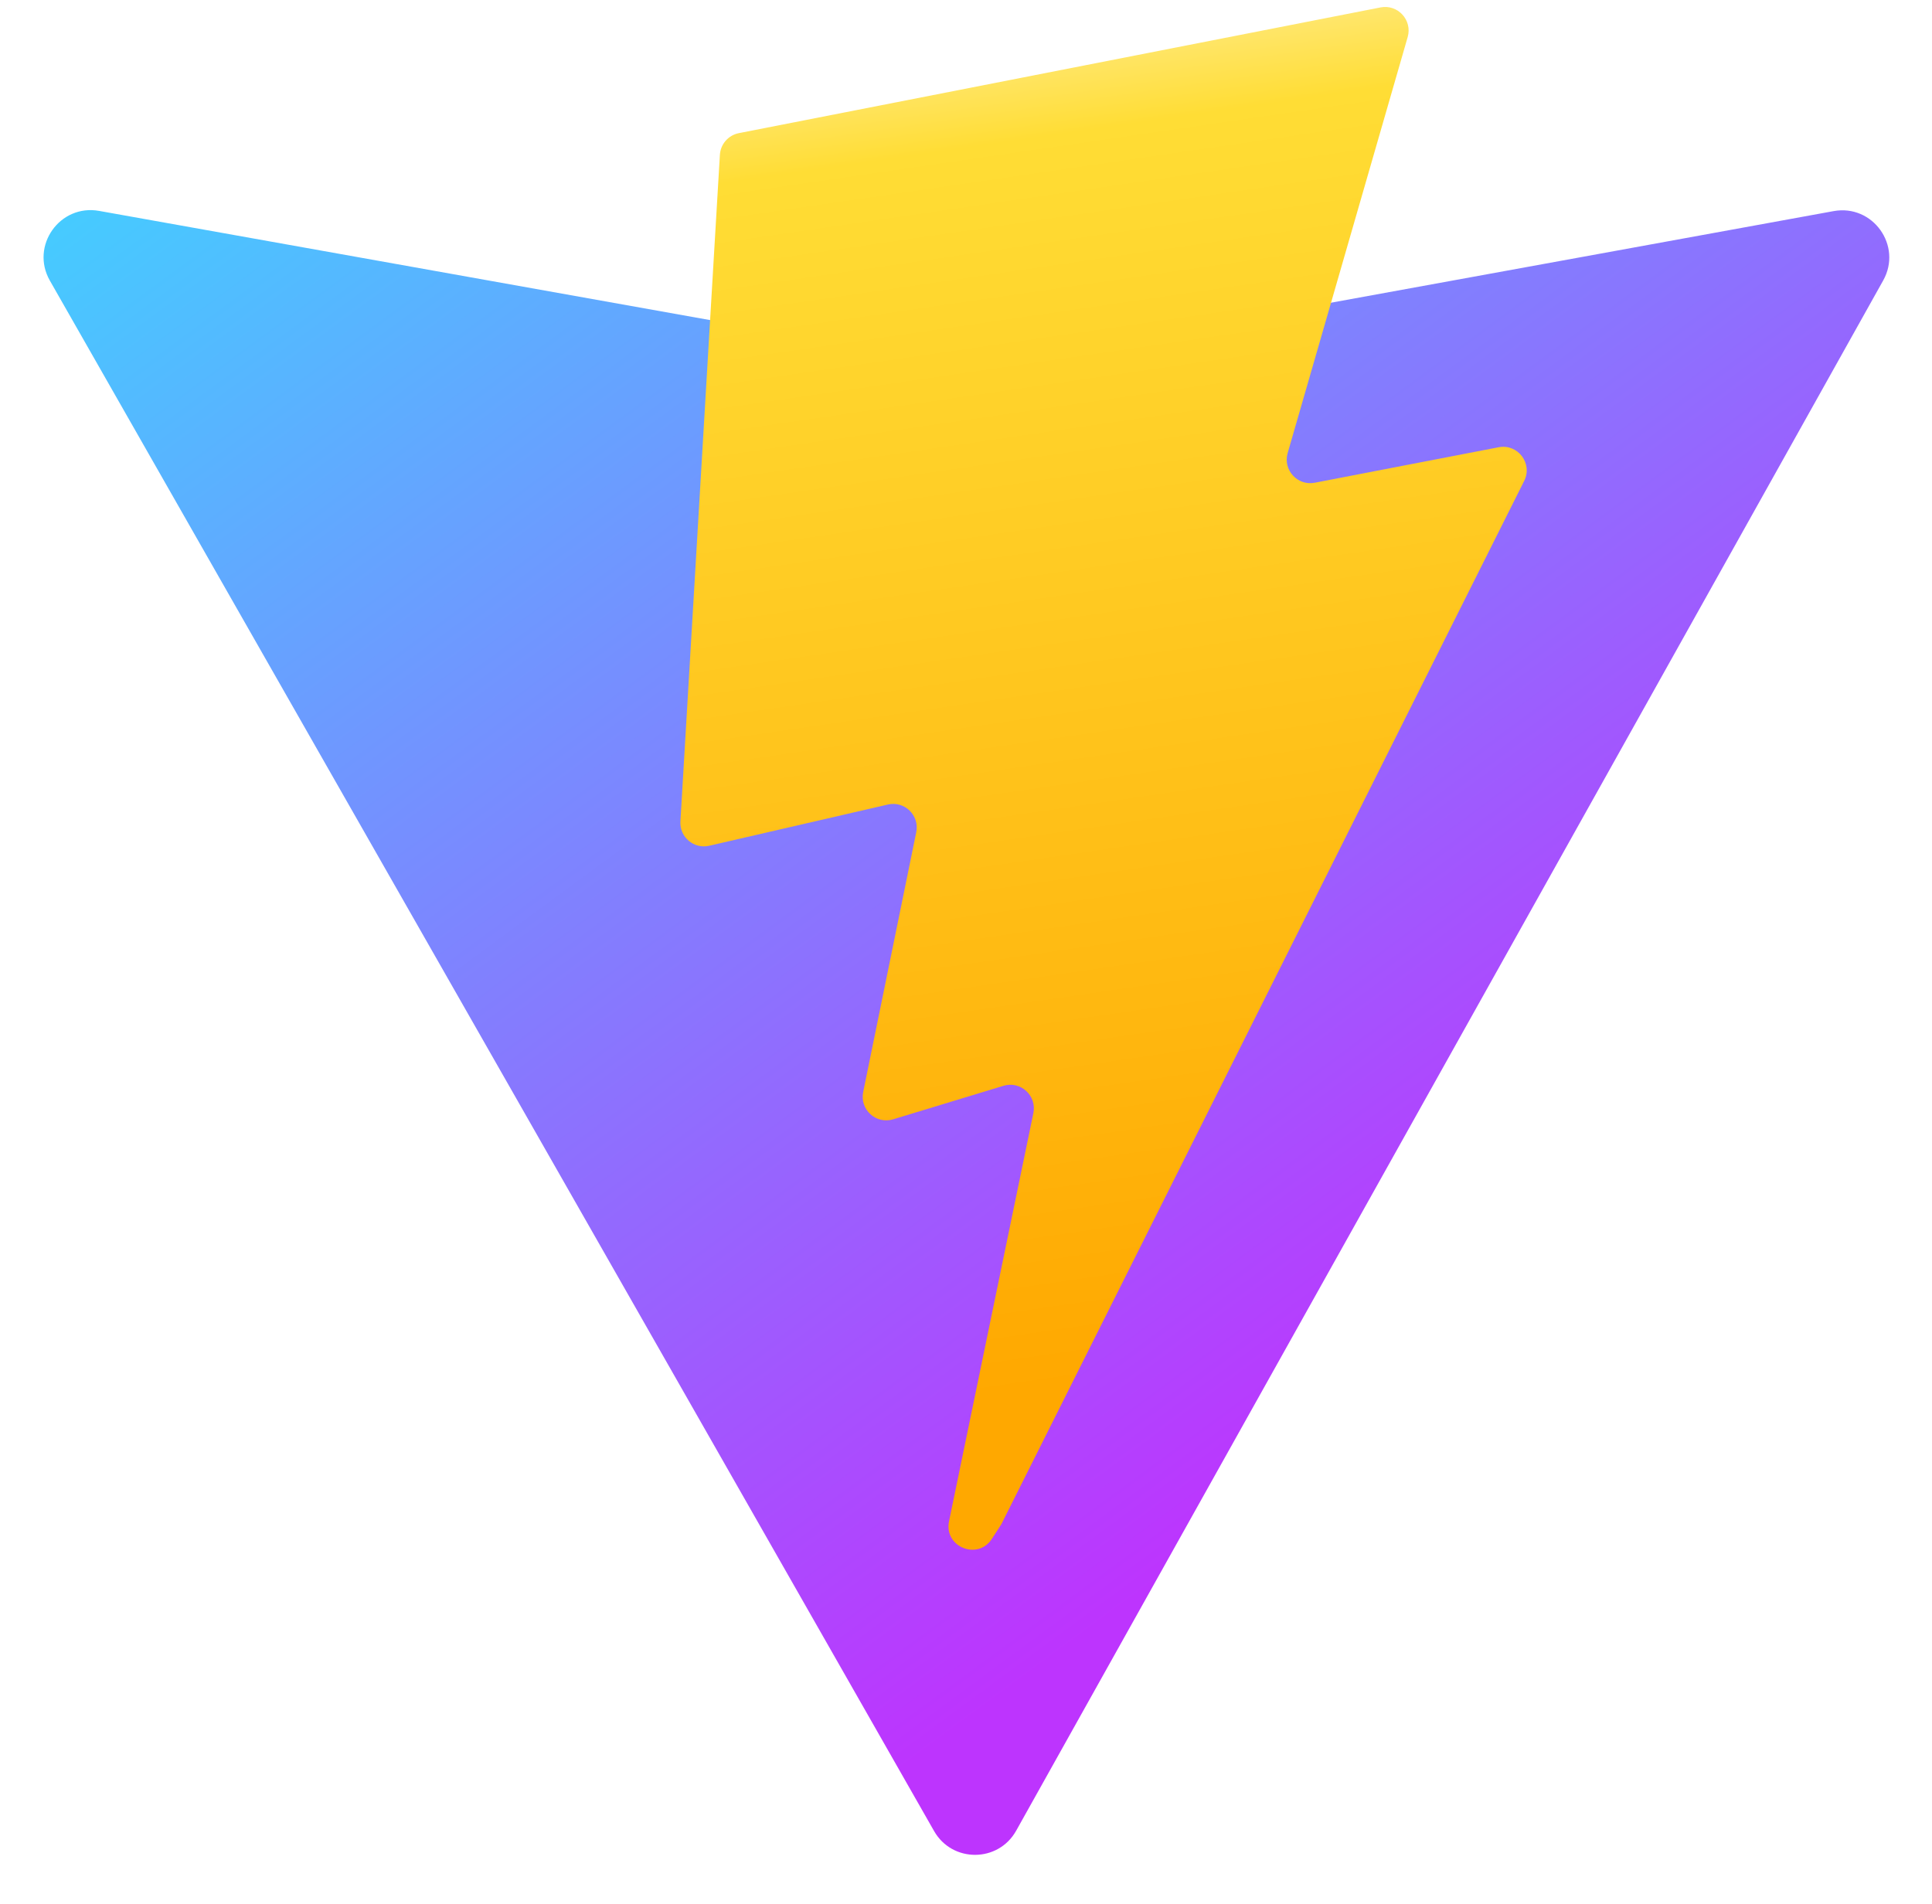
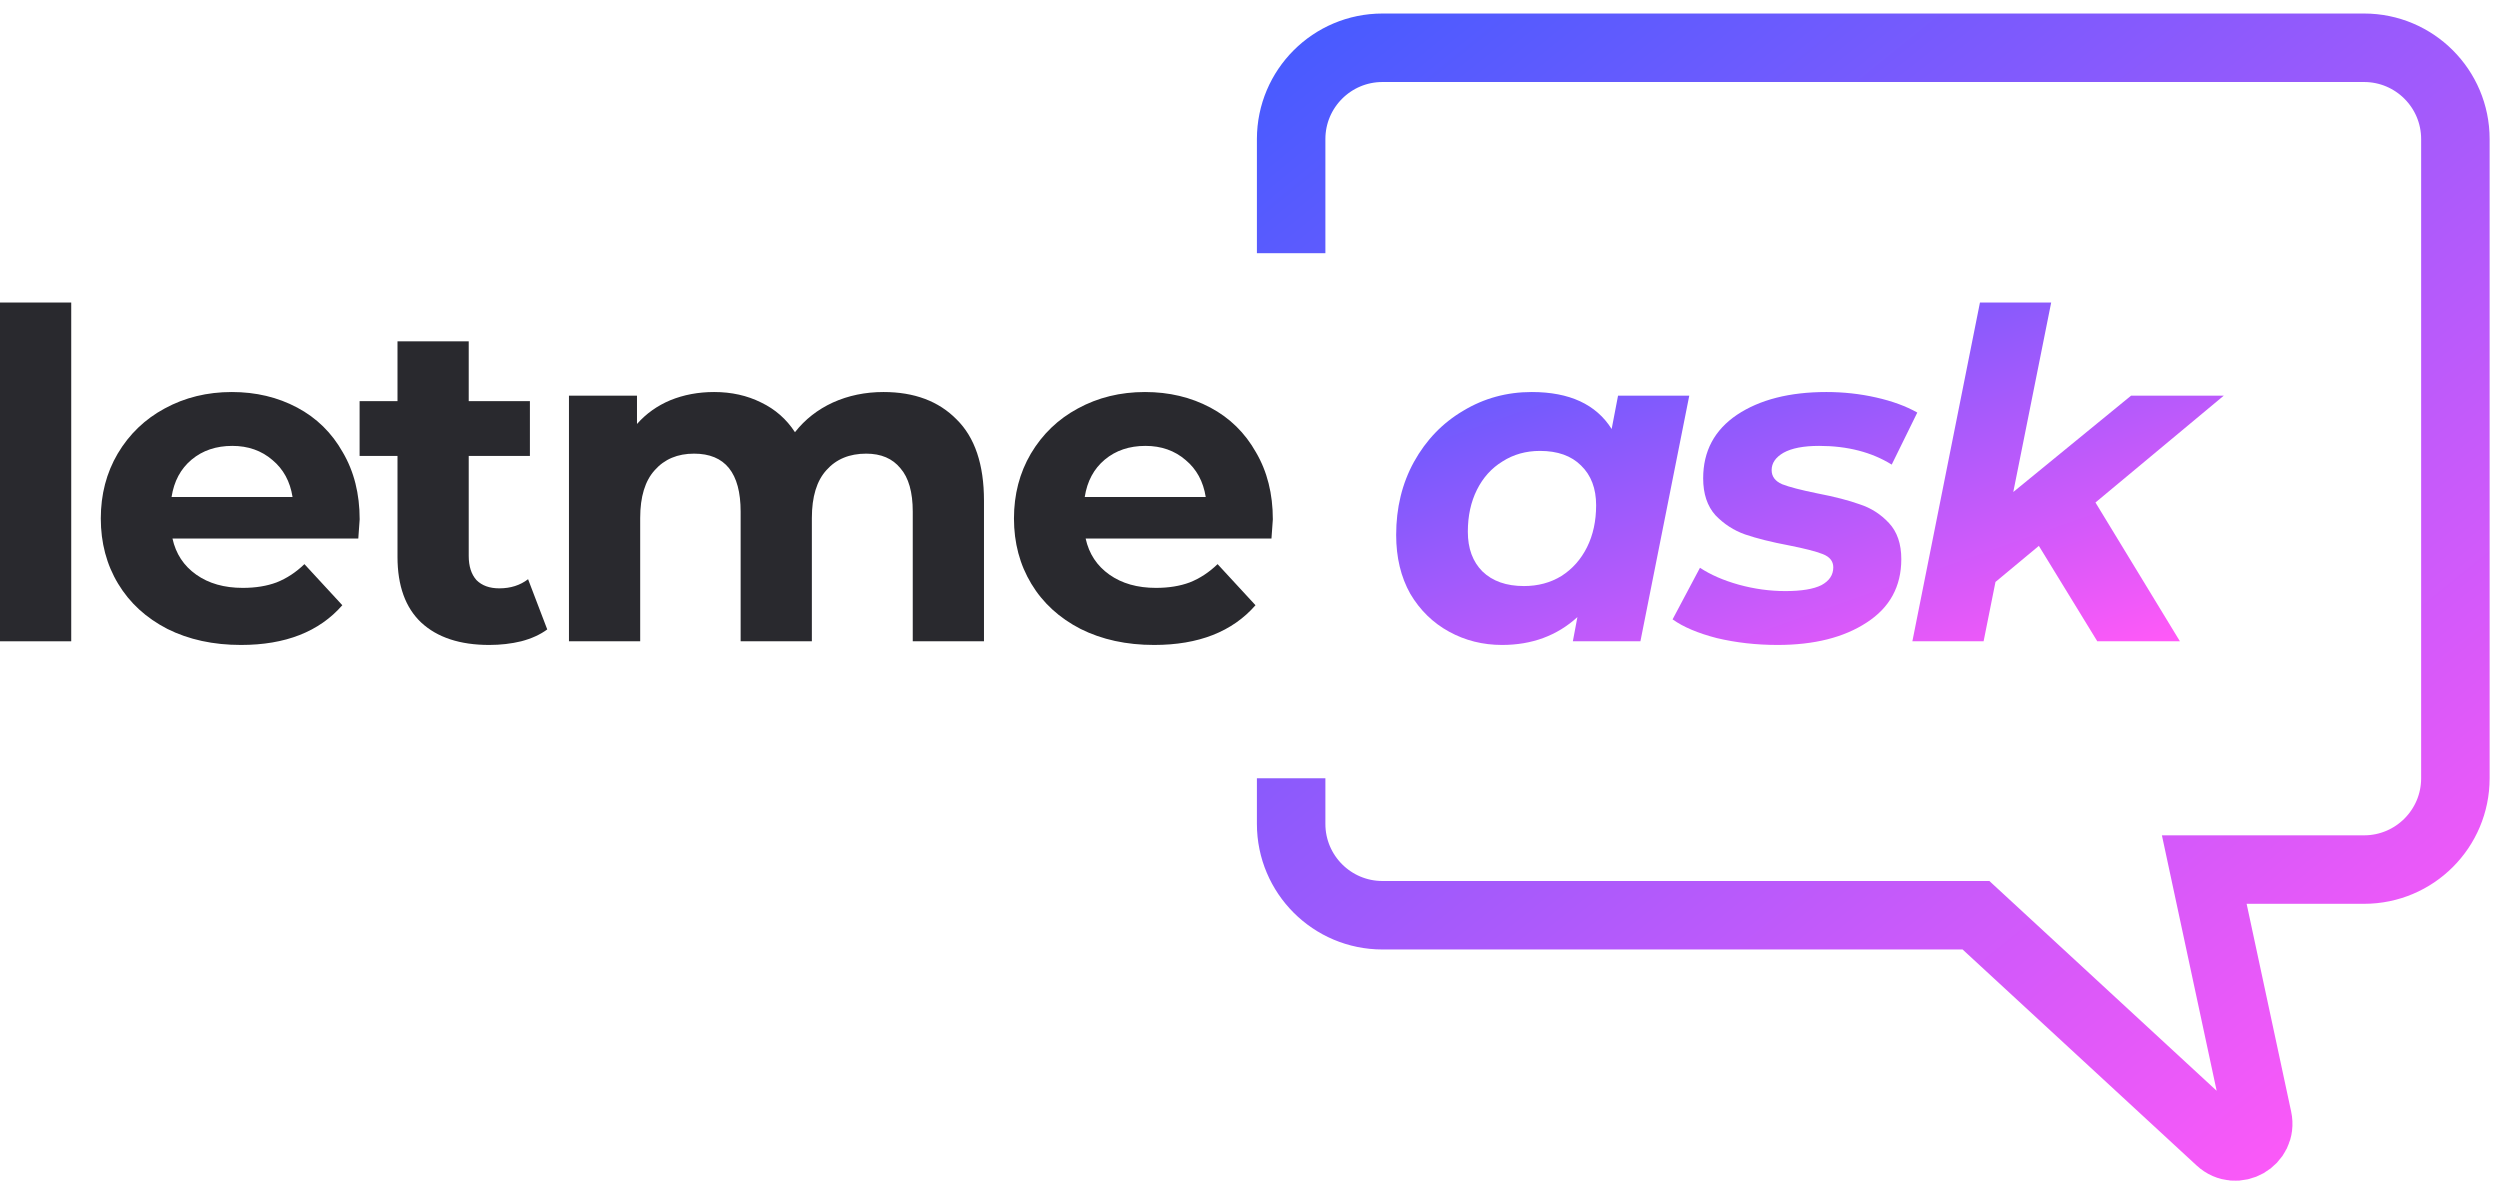
- <svg xmlns="http://www.w3.org/2000/svg" width="410" height="404" viewBox="0 0 410 404" fill="none">
-   <path d="M399.641 59.525L215.643 388.545C211.844 395.338 202.084 395.378 198.228 388.618L10.582 59.556C6.381 52.19 12.68 43.267 21.028 44.759L205.223 77.682C206.398 77.892 207.601 77.89 208.776 77.676L389.119 44.806C397.439 43.289 403.768 52.143 399.641 59.525Z" fill="url(#paint0_linear)" />
-   <path d="M292.965 1.574L156.801 28.255C154.563 28.694 152.906 30.59 152.771 32.866L144.395 174.33C144.198 177.662 147.258 180.248 150.51 179.498L188.42 170.749C191.967 169.931 195.172 173.055 194.443 176.622L183.18 231.775C182.422 235.487 185.907 238.661 189.532 237.56L212.947 230.446C216.577 229.344 220.065 232.527 219.297 236.242L201.398 322.875C200.278 328.294 207.486 331.249 210.492 326.603L212.5 323.5L323.454 102.072C325.312 98.365 322.108 94.137 318.036 94.923L279.014 102.454C275.347 103.161 272.227 99.746 273.262 96.158L298.731 7.867C299.767 4.273 296.636 0.855 292.965 1.574Z" fill="url(#paint1_linear)" />
+ <svg xmlns="http://www.w3.org/2000/svg" width="157" height="75" viewBox="0 0 157 75" fill="none">
+   <path d="M0 18.999H4.473V40.273H0V18.999Z" fill="#29292E" />
+   <path d="M22.587 32.618C22.587 32.675 22.558 33.077 22.501 33.822H10.832C11.042 34.778 11.539 35.533 12.323 36.087C13.106 36.642 14.081 36.919 15.247 36.919C16.05 36.919 16.757 36.804 17.369 36.575C18 36.326 18.583 35.944 19.118 35.428L21.498 38.008C20.045 39.671 17.923 40.503 15.133 40.503C13.393 40.503 11.854 40.168 10.516 39.499C9.178 38.811 8.146 37.865 7.42 36.661C6.693 35.457 6.33 34.09 6.33 32.561C6.33 31.051 6.684 29.694 7.391 28.489C8.117 27.266 9.102 26.32 10.344 25.651C11.606 24.963 13.011 24.619 14.559 24.619C16.069 24.619 17.436 24.944 18.659 25.593C19.883 26.243 20.838 27.18 21.526 28.403C22.234 29.608 22.587 31.012 22.587 32.618ZM14.588 28.002C13.575 28.002 12.724 28.289 12.036 28.862C11.348 29.436 10.927 30.219 10.774 31.213H18.372C18.22 30.238 17.799 29.464 17.111 28.891C16.423 28.298 15.582 28.002 14.588 28.002Z" fill="#29292E" />
+   <path d="M34.367 39.528C33.928 39.853 33.383 40.102 32.733 40.273C32.102 40.426 31.433 40.503 30.726 40.503C28.891 40.503 27.467 40.035 26.454 39.098C25.46 38.161 24.963 36.785 24.963 34.969V28.633H22.583V25.192H24.963V21.436H29.436V25.192H33.278V28.633H29.436V34.912C29.436 35.562 29.598 36.068 29.923 36.431C30.267 36.776 30.745 36.948 31.357 36.948C32.064 36.948 32.666 36.756 33.163 36.374L34.367 39.528Z" fill="#29292E" />
+   <path d="M55.486 24.619C57.417 24.619 58.946 25.192 60.074 26.339C61.221 27.467 61.794 29.168 61.794 31.443V40.273H57.321V32.131C57.321 30.907 57.063 29.999 56.547 29.407C56.05 28.795 55.333 28.489 54.397 28.489C53.345 28.489 52.514 28.833 51.902 29.522C51.291 30.191 50.985 31.194 50.985 32.532V40.273H46.512V32.131C46.512 29.703 45.537 28.489 43.587 28.489C42.555 28.489 41.733 28.833 41.122 29.522C40.51 30.191 40.204 31.194 40.204 32.532V40.273H35.731V24.848H40.003V26.626C40.577 25.976 41.275 25.479 42.096 25.135C42.938 24.791 43.855 24.619 44.849 24.619C45.938 24.619 46.923 24.838 47.802 25.278C48.681 25.699 49.389 26.32 49.924 27.142C50.555 26.339 51.348 25.718 52.304 25.278C53.279 24.838 54.339 24.619 55.486 24.619Z" fill="#29292E" />
+   <path d="M79.934 32.618C79.934 32.675 79.906 33.077 79.848 33.822H68.179C68.389 34.778 68.886 35.533 69.67 36.087C70.454 36.642 71.428 36.919 72.594 36.919C73.397 36.919 74.104 36.804 74.716 36.575C75.347 36.326 75.93 35.944 76.465 35.428L78.845 38.008C77.392 39.671 75.27 40.503 72.48 40.503C70.74 40.503 69.201 40.168 67.864 39.499C66.525 38.811 65.493 37.865 64.767 36.661C64.041 35.457 63.677 34.09 63.677 32.561C63.677 31.051 64.031 29.694 64.738 28.489C65.465 27.266 66.449 26.32 67.692 25.651C68.953 24.963 70.358 24.619 71.906 24.619C73.416 24.619 74.783 24.944 76.006 25.593C77.23 26.243 78.185 27.18 78.874 28.403C79.581 29.608 79.934 31.012 79.934 32.618ZM71.935 28.002C70.922 28.002 70.071 28.289 69.383 28.862C68.695 29.436 68.275 30.219 68.121 31.213H75.72C75.567 30.238 75.146 29.464 74.458 28.891C73.77 28.298 72.929 28.002 71.935 28.002Z" fill="#29292E" />
+   <path d="M106.086 24.848L103.018 40.273H98.775L99.061 38.754C97.781 39.92 96.204 40.503 94.331 40.503C93.126 40.503 92.018 40.226 91.005 39.671C89.992 39.117 89.179 38.324 88.567 37.292C87.975 36.24 87.679 35.007 87.679 33.593C87.679 31.892 88.051 30.363 88.797 29.006C89.561 27.629 90.594 26.559 91.894 25.794C93.193 25.011 94.627 24.619 96.194 24.619C98.564 24.619 100.237 25.393 101.212 26.941L101.613 24.848H106.086ZM95.707 36.804C96.586 36.804 97.37 36.594 98.058 36.173C98.746 35.734 99.281 35.132 99.664 34.367C100.046 33.602 100.237 32.723 100.237 31.729C100.237 30.678 99.922 29.846 99.291 29.235C98.679 28.623 97.819 28.317 96.71 28.317C95.831 28.317 95.047 28.537 94.359 28.977C93.671 29.397 93.136 29.99 92.754 30.754C92.371 31.519 92.18 32.398 92.18 33.392C92.18 34.444 92.486 35.275 93.098 35.887C93.728 36.498 94.598 36.804 95.707 36.804Z" fill="url(#paint0_linear)" />
+   <path d="M111.632 40.503C110.294 40.503 109.023 40.359 107.819 40.073C106.634 39.767 105.707 39.375 105.038 38.897L106.758 35.657C107.427 36.097 108.239 36.451 109.195 36.718C110.17 36.986 111.145 37.12 112.119 37.12C113.133 37.12 113.888 36.995 114.385 36.747C114.882 36.479 115.13 36.106 115.13 35.629C115.13 35.246 114.91 34.969 114.471 34.797C114.031 34.625 113.324 34.444 112.349 34.252C111.24 34.042 110.323 33.813 109.596 33.564C108.889 33.316 108.268 32.914 107.733 32.36C107.217 31.787 106.959 31.012 106.959 30.038C106.959 28.336 107.666 27.008 109.08 26.052C110.514 25.096 112.387 24.619 114.7 24.619C115.77 24.619 116.812 24.733 117.825 24.963C118.838 25.192 119.698 25.508 120.406 25.909L118.8 29.177C117.538 28.394 116.019 28.002 114.241 28.002C113.266 28.002 112.521 28.145 112.005 28.432C111.508 28.719 111.259 29.082 111.259 29.522C111.259 29.923 111.479 30.219 111.919 30.41C112.358 30.582 113.094 30.774 114.127 30.984C115.216 31.194 116.105 31.424 116.793 31.672C117.5 31.901 118.112 32.293 118.628 32.847C119.144 33.402 119.402 34.157 119.402 35.113C119.402 36.833 118.676 38.161 117.223 39.098C115.79 40.035 113.926 40.503 111.632 40.503Z" fill="url(#paint1_linear)" />
+   <path d="M131.595 31.557L136.899 40.273H131.71L128.04 34.281L125.316 36.546L124.57 40.273H120.097L124.341 18.999H128.814L126.434 30.898L133.831 24.848H139.652L131.595 31.557Z" fill="url(#paint2_linear)" />
+   <path d="M81.084 15.902V8.734C81.084 5.567 83.652 3 86.819 3H148.463C151.63 3 154.198 5.567 154.198 8.734V48.875C154.198 52.042 151.63 54.609 148.463 54.609H138.428L141.782 70.26C142.075 71.628 140.436 72.563 139.408 71.614L124.092 57.477H86.819C83.652 57.477 81.084 54.909 81.084 51.742V48.875" stroke="url(#paint3_linear)" stroke-width="4.301" />
  <defs>
-     <linearGradient id="paint0_linear" x1="6" y1="33" x2="235" y2="344" gradientUnits="userSpaceOnUse">
-       <stop stop-color="#41D1FF" />
-       <stop offset="1" stop-color="#BD34FE" />
+     <linearGradient id="paint0_linear" x1="87.679" y1="18.999" x2="99.758" y2="53.111" gradientUnits="userSpaceOnUse">
+       <stop stop-color="#485BFF" />
+       <stop offset="1" stop-color="#FF59F8" />
    </linearGradient>
-     <linearGradient id="paint1_linear" x1="194.651" y1="8.818" x2="236.076" y2="292.989" gradientUnits="userSpaceOnUse">
-       <stop stop-color="#FFEA83" />
-       <stop offset="0.083" stop-color="#FFDD35" />
-       <stop offset="1" stop-color="#FFA800" />
+     <linearGradient id="paint1_linear" x1="87.679" y1="18.999" x2="99.758" y2="53.111" gradientUnits="userSpaceOnUse">
+       <stop stop-color="#485BFF" />
+       <stop offset="1" stop-color="#FF59F8" />
+     </linearGradient>
+     <linearGradient id="paint2_linear" x1="87.679" y1="18.999" x2="99.758" y2="53.111" gradientUnits="userSpaceOnUse">
+       <stop stop-color="#485BFF" />
+       <stop offset="1" stop-color="#FF59F8" />
+     </linearGradient>
+     <linearGradient id="paint3_linear" x1="81.084" y1="3" x2="141.295" y2="77.547" gradientUnits="userSpaceOnUse">
+       <stop stop-color="#485BFF" />
+       <stop offset="1" stop-color="#FF59F8" />
    </linearGradient>
  </defs>
</svg>
